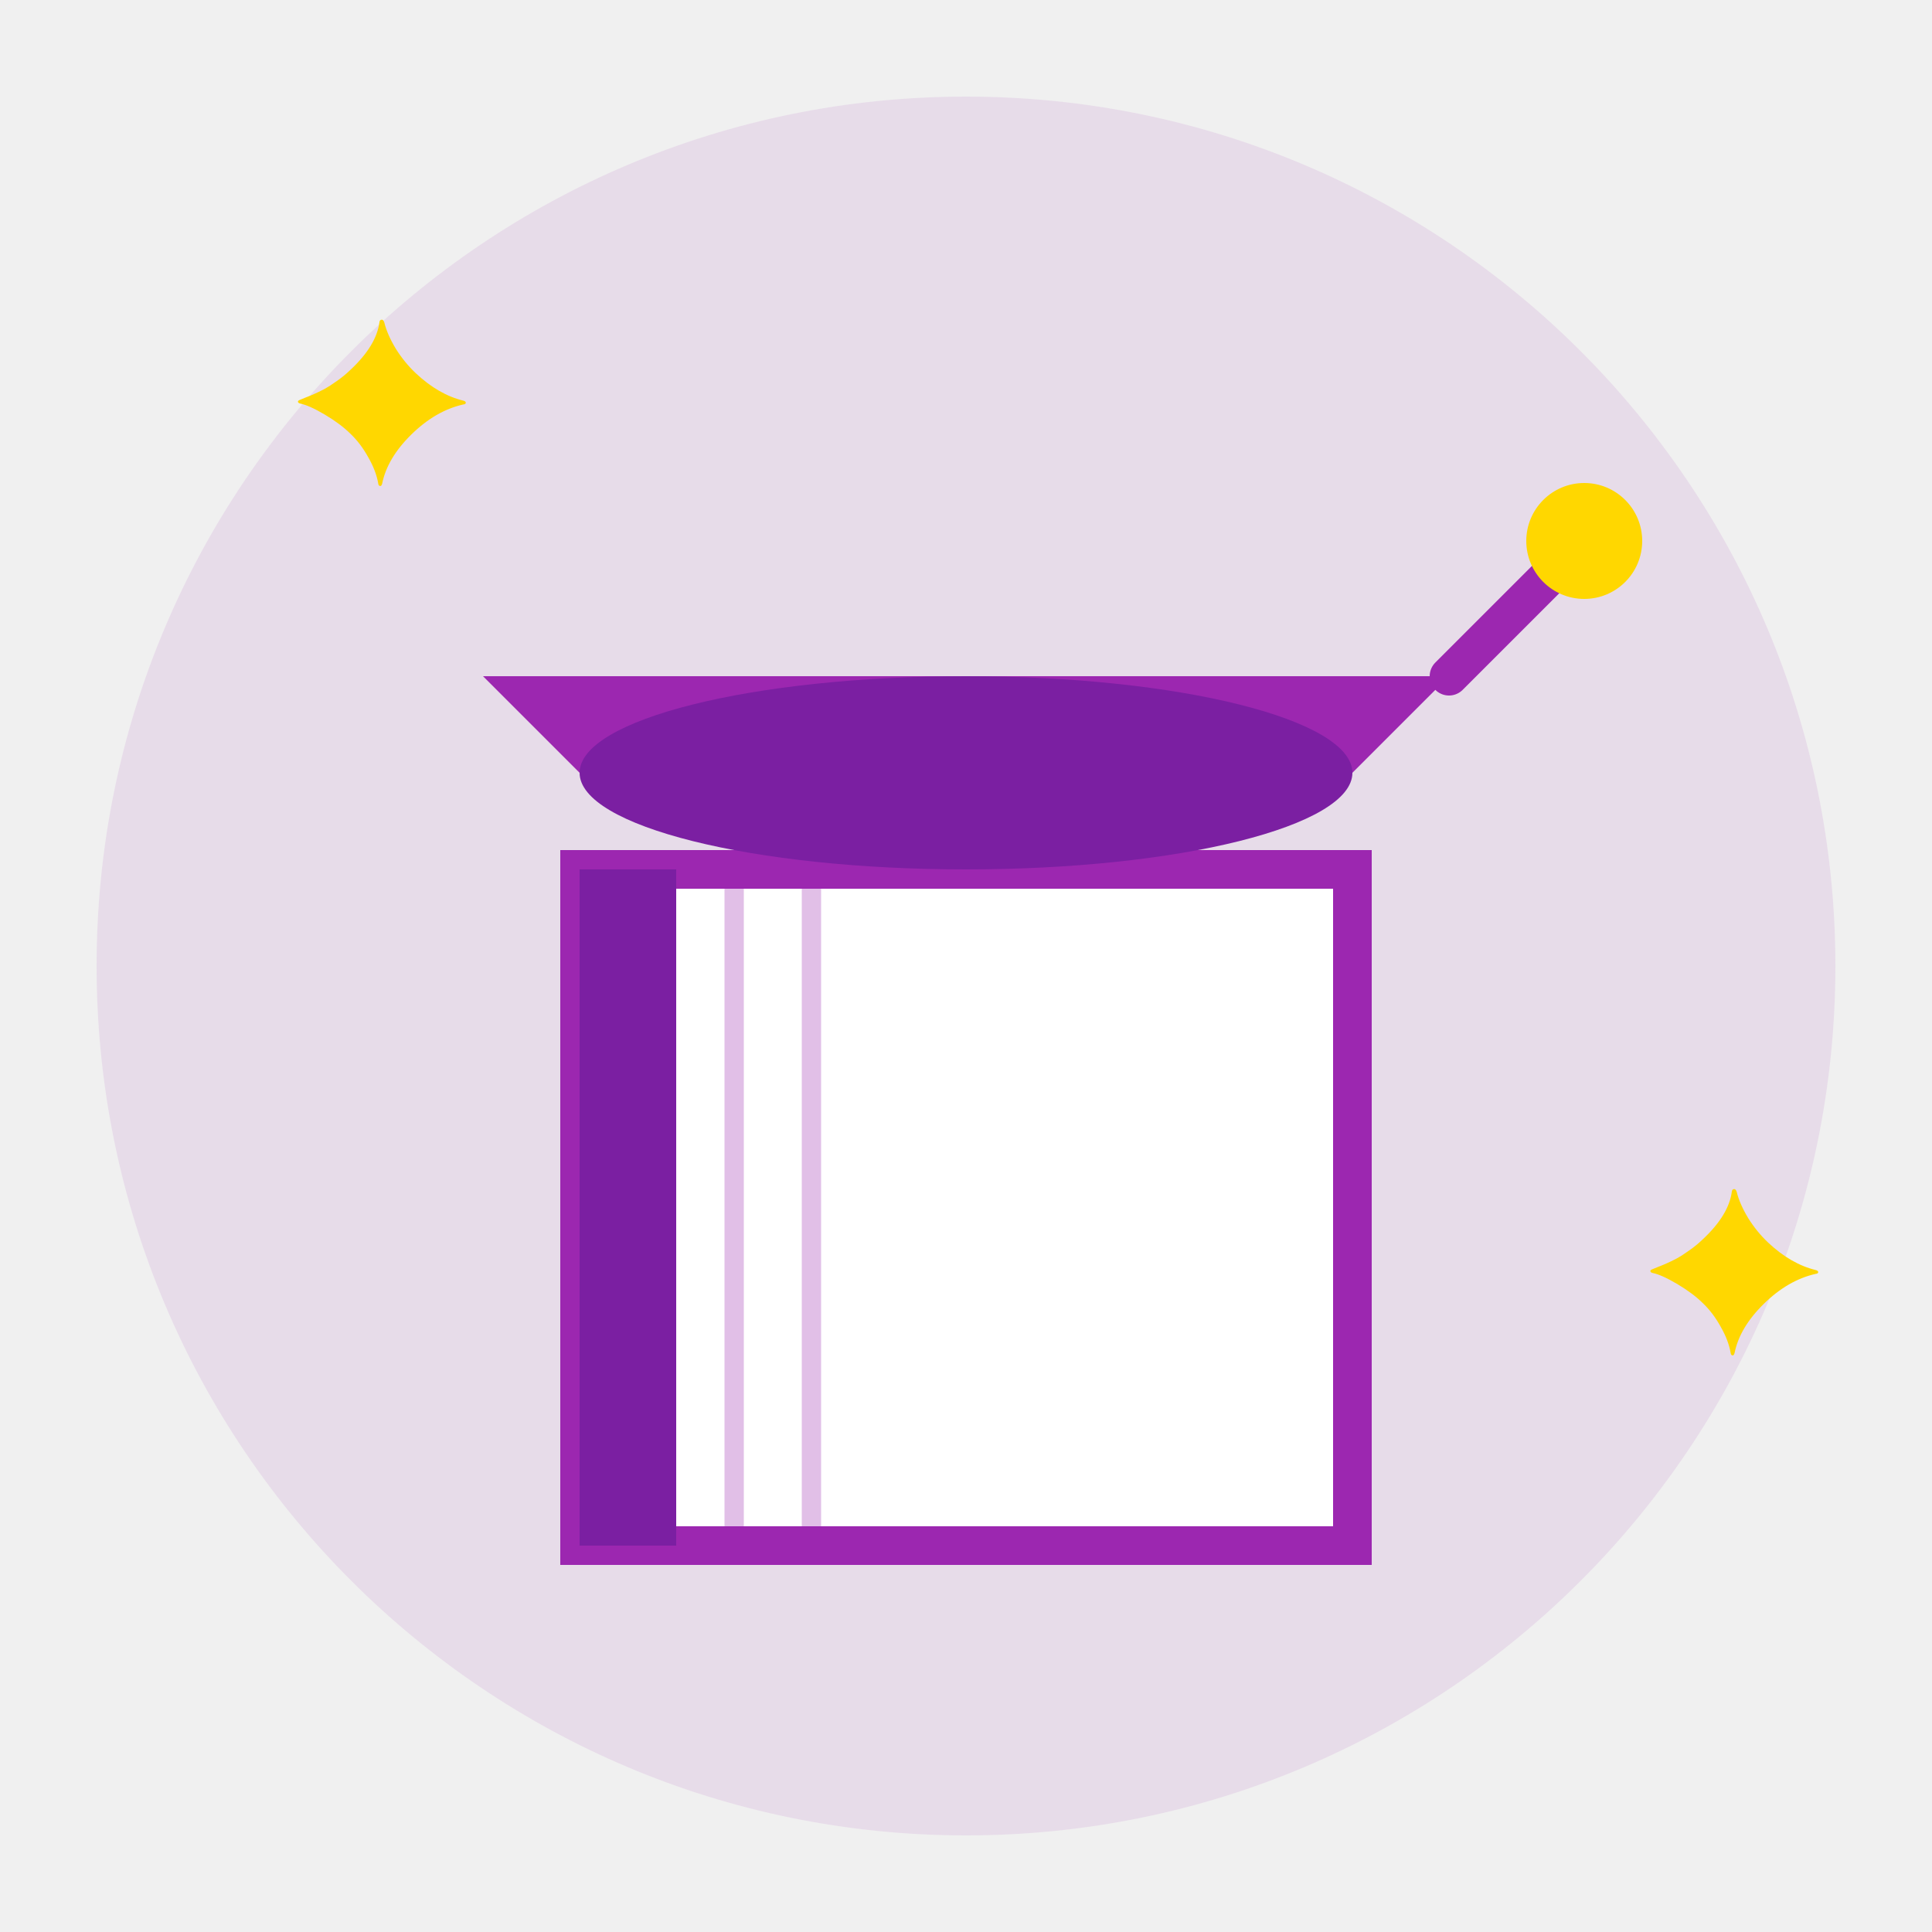
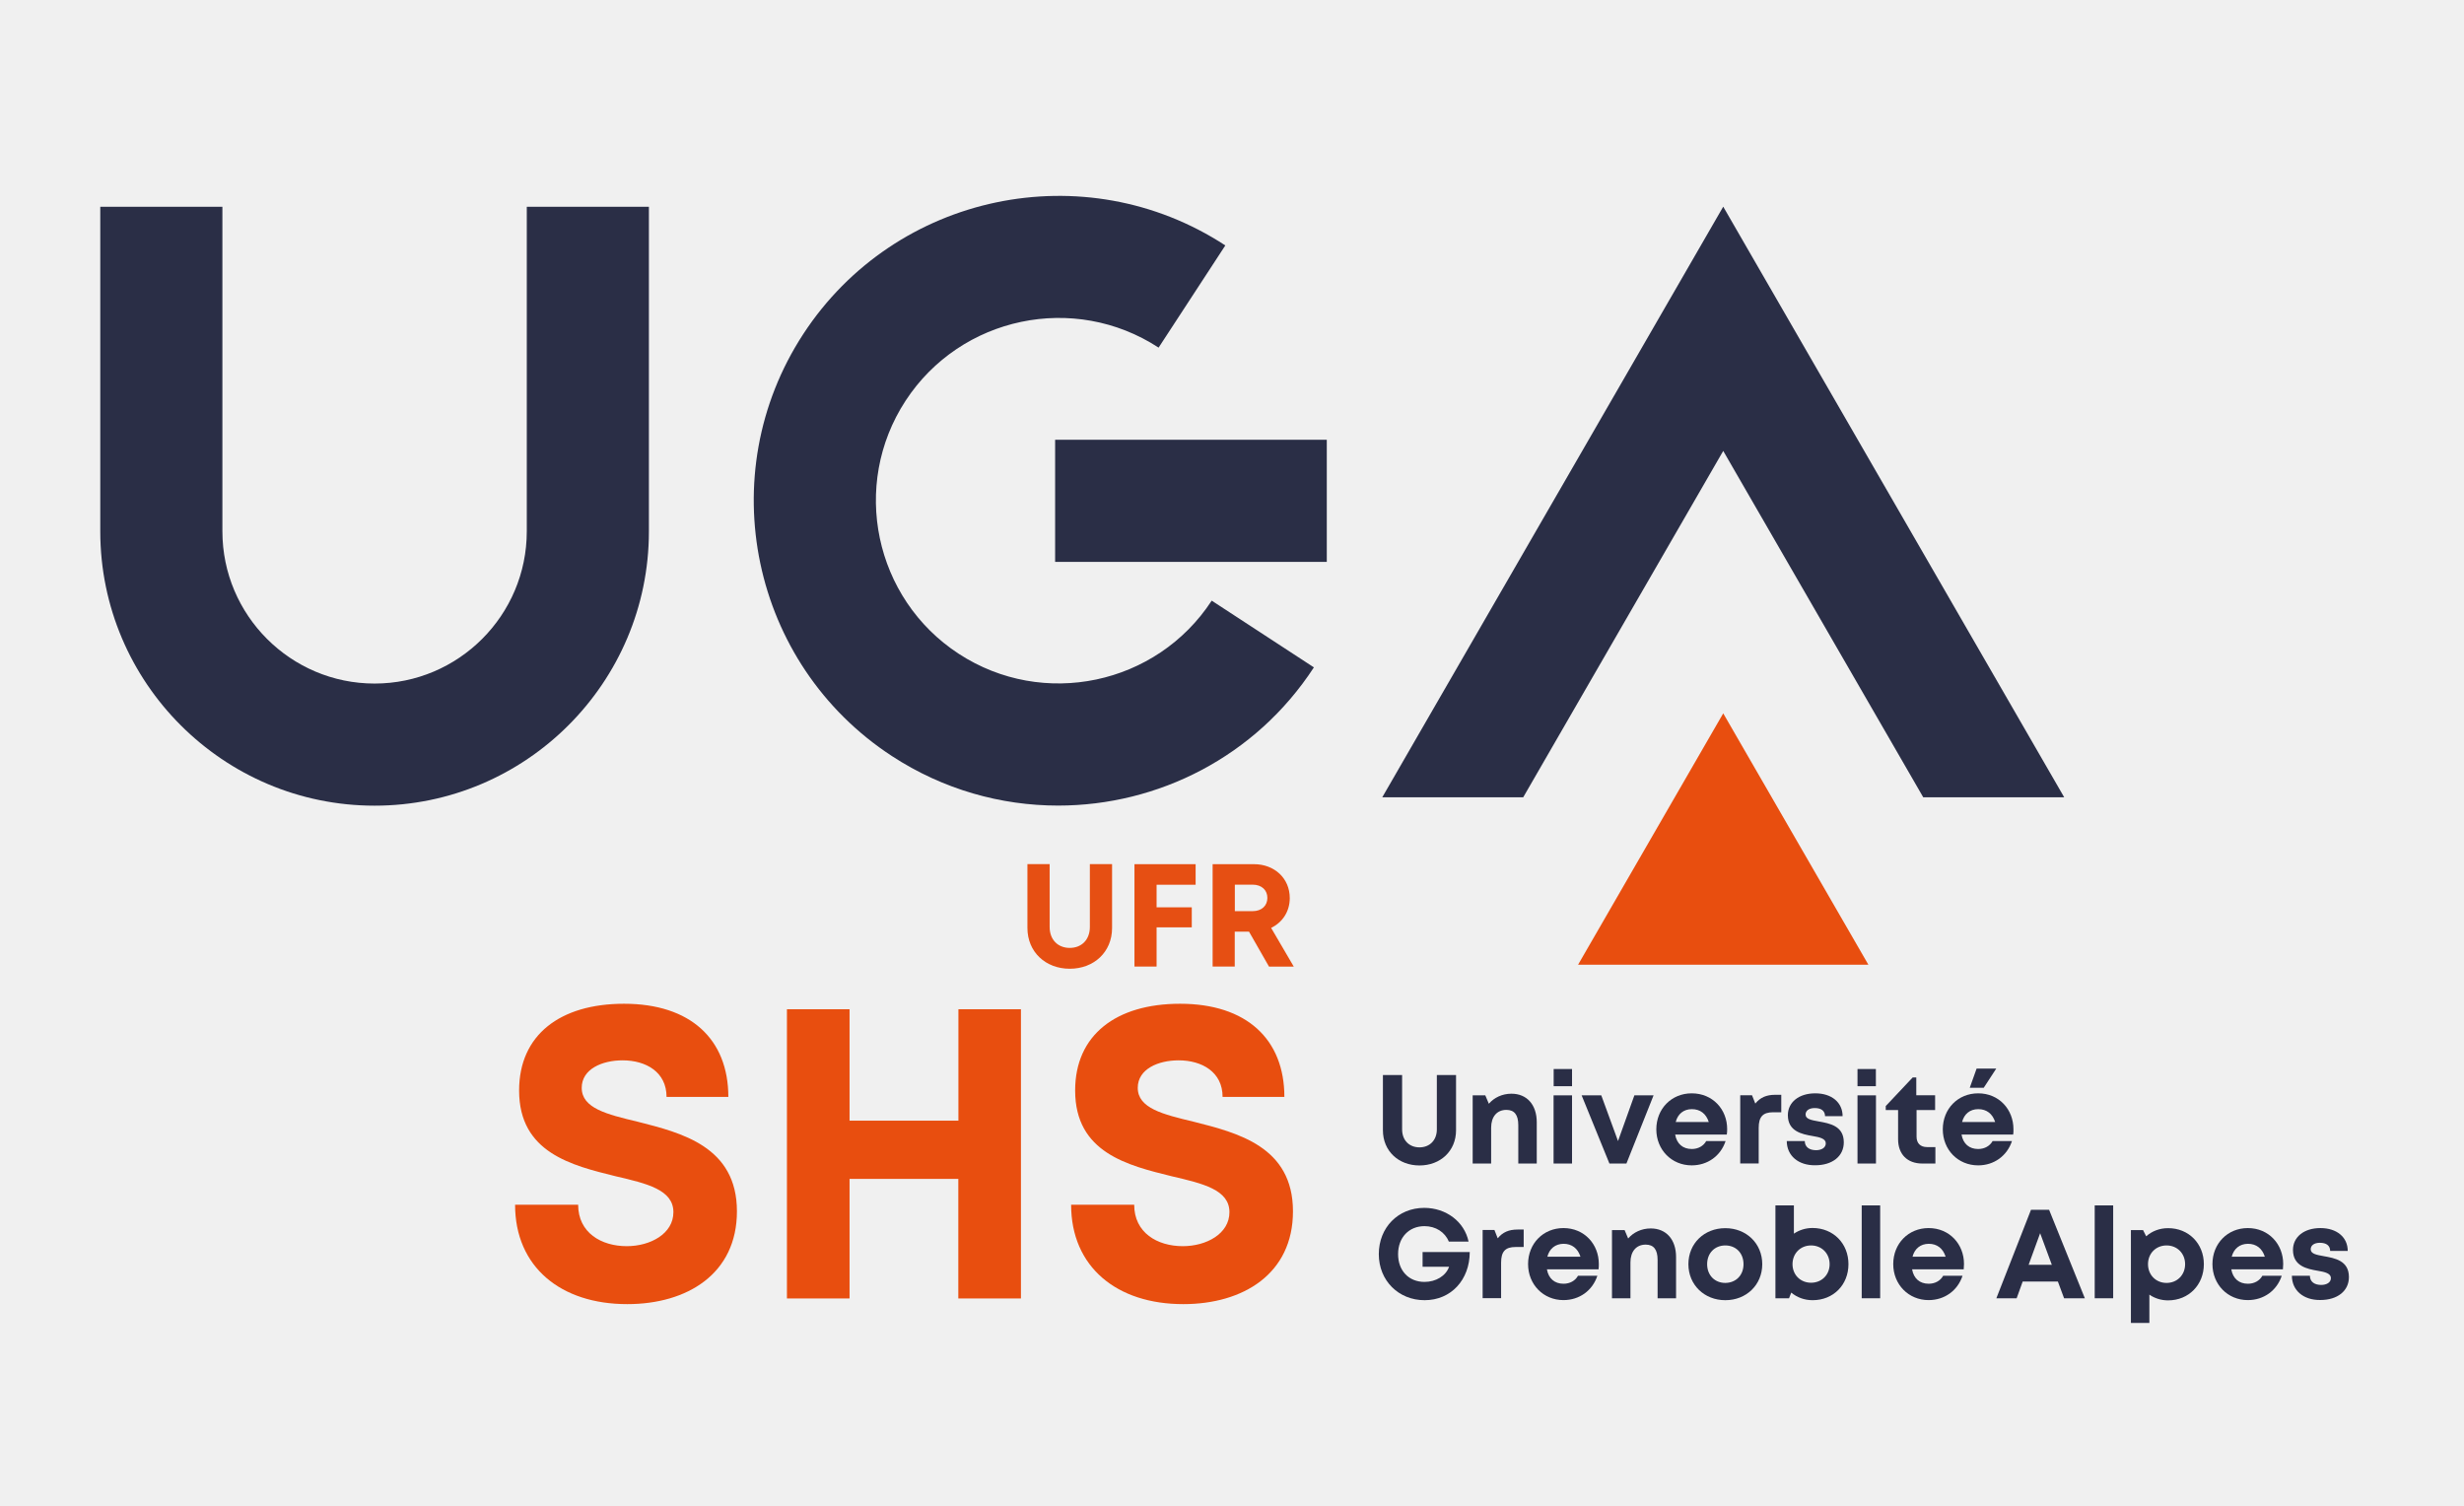
- <svg xmlns="http://www.w3.org/2000/svg" viewBox="0 0 100 100" width="100" height="100">
-   <circle cx="50" cy="50" r="45" fill="#9C27B0" opacity="0.1" />
-   <rect x="30" y="45" width="40" height="35" fill="#FFF" stroke="#9C27B0" stroke-width="2" />
-   <rect x="30" y="45" width="5" height="35" fill="#7B1FA2" />
-   <line x1="38" y1="45" x2="38" y2="80" stroke="#9C27B0" stroke-width="1" opacity="0.3" />
-   <line x1="42" y1="45" x2="42" y2="80" stroke="#9C27B0" stroke-width="1" opacity="0.3" />
-   <path d="M 25 35 L 75 35 L 70 40 L 30 40 Z" fill="#9C27B0" />
-   <ellipse cx="50" cy="40" rx="20" ry="5" fill="#7B1FA2" />
-   <line x1="75" y1="35" x2="82" y2="28" stroke="#9C27B0" stroke-width="2" stroke-linecap="round" />
-   <circle cx="82" cy="28" r="3" fill="#FFD700" />
-   <text x="15" y="25" font-size="12" fill="#FFD700">✦</text>
-   <text x="85" y="70" font-size="12" fill="#FFD700">✦</text>
+ <svg xmlns="http://www.w3.org/2000/svg" version="1.1" id="Calque_2" x="0px" y="0px" viewBox="0 0 269.56 164.75" style="enable-background:new 0 0 269.56 164.75;" xml:space="preserve">
+   <style type="text/css">
+ 	.st0{fill:#2A2E46;}
+ 	.st1{fill:#E84E0F;}
+ 	.st2{fill:#E64F13;}
+ 	</style>
+   <g>
+     <g>
+       <path class="st0" d="M40.98,88.14c-16.55,0-30.01-13.46-30.01-30.01V22.62h13.36v35.51c0,9.18,7.47,16.65,16.65,16.65    s16.65-7.47,16.65-16.65V22.62h13.36v35.51C70.99,74.68,57.53,88.14,40.98,88.14z" />
+       <g>
+         <polygon class="st0" points="188.52,49.33 210.4,87.22 225.82,87.22 188.52,22.61 151.22,87.22 166.64,87.22    " />
+       </g>
+       <path class="st0" d="M115.76,88.13c-6.25,0-12.57-1.75-18.19-5.42c-15.4-10.06-19.75-30.77-9.69-46.17    c10.06-15.4,30.77-19.75,46.17-9.69l-7.3,11.18c-9.23-6.03-21.65-3.42-27.68,5.81c-6.03,9.23-3.42,21.65,5.81,27.68    c9.23,6.03,21.65,3.42,27.68-5.81l11.18,7.3C137.35,82.81,126.66,88.13,115.76,88.13z" />
+       <rect x="115.43" y="48.11" class="st0" width="29.72" height="13.36" />
+       <g>
+         <polygon class="st1" points="188.52,78.04 172.64,105.54 204.4,105.54    " />
+       </g>
+     </g>
+     <g>
+       <g>
+         <path class="st2" d="M112.4,101.52v-6.99h2.43v6.88c0,1.4,0.91,2.29,2.2,2.29c1.29,0,2.2-0.89,2.2-2.29v-6.88h2.43v6.99     c0,2.63-1.98,4.46-4.63,4.46C114.39,105.98,112.4,104.15,112.4,101.52z" />
+         <path class="st2" d="M126.53,96.79v2.47h3.85v2.19h-3.85v4.29h-2.42v-11.2h6.69v2.25H126.53z" />
+         <path class="st2" d="M136.64,101.92h-1.56v3.82h-2.42v-11.2h4.52c2.24,0,3.92,1.54,3.92,3.71c0,1.47-0.8,2.66-2.04,3.26     l2.48,4.24h-2.71L136.64,101.92z M135.09,99.68h1.94c1.01,0,1.62-0.61,1.62-1.45c0-0.84-0.61-1.45-1.62-1.45h-1.94V99.68z" />
+       </g>
+     </g>
+     <g>
+       <path class="st0" d="M151.29,123.65v-6.04h2.1v5.94c0,1.21,0.79,1.97,1.9,1.97c1.11,0,1.9-0.77,1.9-1.97v-5.94h2.1v6.04    c0,2.27-1.71,3.85-4,3.85C153,127.5,151.29,125.92,151.29,123.65z" />
+       <path class="st0" d="M168.12,122.77v4.52h-2.02v-4.2c0-1.13-0.43-1.67-1.3-1.67c-1.04,0-1.67,0.75-1.67,1.95v3.92h-2.02v-7.46    h1.38l0.39,0.92c0.57-0.67,1.46-1.1,2.47-1.1C167.06,119.65,168.12,120.88,168.12,122.77z" />
+       <path class="st0" d="M169.96,119.83h2.02v7.46h-2.02V119.83z M169.97,116.95h2.01v1.88h-2.01V116.95z" />
+       <path class="st0" d="M180.9,119.83l-2.97,7.46h-1.86l-3.04-7.46h2.15l1.83,5l1.79-5H180.9z" />
+       <path class="st0" d="M188.95,123.53c0,0.2-0.01,0.39-0.04,0.59h-5.65c0.18,1.02,0.85,1.58,1.82,1.58c0.7,0,1.28-0.33,1.58-0.87    h2.12c-0.54,1.63-1.97,2.66-3.71,2.66c-2.2,0-3.87-1.71-3.87-3.94c0-2.25,1.66-3.94,3.87-3.94    C187.38,119.61,188.96,121.38,188.95,123.53L188.95,123.53z M183.32,122.75h3.62c-0.29-0.91-0.94-1.41-1.85-1.41    C184.19,121.34,183.55,121.86,183.32,122.75z" />
+       <path class="st0" d="M194.87,119.78v1.9h-0.88c-1.14,0-1.59,0.5-1.59,1.72v3.88h-2.02v-7.46h1.29l0.36,0.91    c0.53-0.66,1.21-0.96,2.17-0.96H194.87z" />
+       <path class="st0" d="M195.47,124.83h1.97c0.01,0.67,0.52,1,1.24,1c0.56,0,1.06-0.25,1.06-0.75c0-0.51-0.65-0.67-1.44-0.8    c-1.19-0.2-2.71-0.52-2.71-2.28c0-1.41,1.2-2.39,3-2.39c1.8,0,2.99,1,2.99,2.5h-1.92c-0.01-0.59-0.42-0.89-1.13-0.89    c-0.63,0-1,0.29-1,0.71c0,0.5,0.64,0.61,1.41,0.75c1.22,0.22,2.77,0.48,2.77,2.29c0,1.52-1.25,2.51-3.13,2.51    C196.73,127.5,195.48,126.43,195.47,124.83z" />
+       <path class="st0" d="M203.21,119.83h2.02v7.46h-2.02V119.83z M203.21,116.95h2.01v1.88h-2.01V116.95z" />
+       <path class="st0" d="M211.73,125.49v1.8h-1.43c-1.64,0-2.65-1.01-2.65-2.67v-3.18h-1.35v-0.44l2.95-3.13h0.39v1.95h2.06v1.62    h-2.03v2.91c0,0.72,0.42,1.14,1.15,1.14H211.73z" />
+       <path class="st0" d="M220.24,124.12h-5.65c0.18,1.02,0.85,1.58,1.82,1.58c0.7,0,1.28-0.33,1.58-0.87h2.12    c-0.54,1.63-1.97,2.66-3.7,2.66c-2.21,0-3.87-1.71-3.87-3.94c0-2.25,1.66-3.94,3.87-3.94c2.29,0,3.86,1.77,3.86,3.92    C220.28,123.73,220.27,123.93,220.24,124.12z M214.65,122.75h3.62c-0.29-0.91-0.94-1.41-1.85-1.41    C215.52,121.34,214.88,121.86,214.65,122.75z M217.02,119h-1.53l0.75-2.1h2.15L217.02,119z" />
+       <path class="st0" d="M160.79,136.98c-0.01,3.03-2.04,5.26-4.94,5.26c-2.85,0-5.01-2.14-5.01-5.04c0-2.9,2.11-5.06,4.97-5.06    c2.4,0,4.4,1.52,4.85,3.69h-2.16c-0.42-1.04-1.44-1.69-2.66-1.69c-1.71,0-2.89,1.25-2.89,3.06c0,1.79,1.15,3.04,2.89,3.04    c1.25,0,2.34-0.66,2.69-1.66h-2.9v-1.61H160.79z" />
+       <path class="st0" d="M166.69,134.52v1.9h-0.88c-1.14,0-1.59,0.5-1.59,1.72v3.88h-2.02v-7.46h1.29l0.36,0.91    c0.53-0.66,1.21-0.96,2.17-0.96H166.69z" />
+       <path class="st0" d="M174.88,138.86h-5.65c0.18,1.02,0.85,1.58,1.82,1.58c0.7,0,1.28-0.33,1.58-0.87h2.12    c-0.54,1.63-1.97,2.66-3.71,2.66c-2.2,0-3.87-1.71-3.87-3.94c0-2.25,1.66-3.94,3.87-3.94c2.29,0,3.87,1.77,3.87,3.92    C174.92,138.47,174.9,138.67,174.88,138.86z M169.28,137.48h3.62c-0.29-0.91-0.94-1.41-1.85-1.41    C170.15,136.08,169.51,136.6,169.28,137.48z" />
+       <path class="st0" d="M183.36,137.51v4.52h-2.02v-4.2c0-1.13-0.43-1.67-1.3-1.67c-1.04,0-1.67,0.75-1.67,1.95v3.92h-2.02v-7.46    h1.38l0.39,0.92c0.57-0.67,1.46-1.1,2.47-1.1C182.3,134.39,183.36,135.62,183.36,137.51z" />
+       <path class="st0" d="M184.71,138.3c0-2.26,1.72-3.94,4.04-3.94c2.3,0,4.04,1.68,4.04,3.94c0,2.25-1.73,3.94-4.04,3.94    C186.44,142.24,184.71,140.55,184.71,138.3z M190.74,138.3c0-1.21-0.83-2.05-1.99-2.05c-1.16,0-1.99,0.84-1.99,2.05    s0.83,2.05,1.99,2.05C189.91,140.34,190.74,139.51,190.74,138.3z" />
+       <path class="st0" d="M202.22,138.3c0,2.26-1.65,3.94-3.92,3.94c-0.91,0-1.71-0.31-2.34-0.83l-0.24,0.62h-1.49v-10.16h2.02v3.09    c0.58-0.39,1.28-0.62,2.05-0.62C200.57,134.35,202.22,136.04,202.22,138.3z M200.16,138.3c0-1.17-0.86-2.05-2.03-2.05    s-2.03,0.88-2.03,2.05c0,1.16,0.86,2.03,2.03,2.03S200.16,139.46,200.16,138.3z" />
+       <path class="st0" d="M203.67,131.87h2.02v10.16h-2.02V131.87z" />
+       <path class="st0" d="M214.83,138.86h-5.65c0.18,1.02,0.85,1.58,1.82,1.58c0.7,0,1.28-0.33,1.58-0.87h2.12    c-0.54,1.63-1.97,2.66-3.71,2.66c-2.2,0-3.87-1.71-3.87-3.94c0-2.25,1.66-3.94,3.87-3.94c2.29,0,3.87,1.77,3.87,3.92    C214.86,138.47,214.85,138.67,214.83,138.86z M209.23,137.48h3.62c-0.29-0.91-0.94-1.41-1.85-1.41    C210.1,136.08,209.46,136.6,209.23,137.48z" />
+       <path class="st0" d="M225.13,140.2h-3.85l-0.66,1.83h-2.22l3.79-9.68h1.98l3.91,9.68h-2.27L225.13,140.2z M221.93,138.37h2.54    l-1.28-3.46L221.93,138.37z" />
+       <path class="st0" d="M229.16,131.87h2.02v10.16h-2.02V131.87z" />
+       <path class="st0" d="M241.1,138.3c0,2.26-1.66,3.96-3.91,3.96c-0.77,0-1.48-0.23-2.05-0.63v3.1h-2.02v-10.16h1.33l0.34,0.68    c0.63-0.56,1.46-0.89,2.39-0.89C239.43,134.35,241.1,136.04,241.1,138.3z M239.05,138.3c0-1.17-0.86-2.05-2.03-2.05    s-2.03,0.88-2.03,2.05c0,1.17,0.86,2.05,2.03,2.05S239.05,139.47,239.05,138.3z" />
+       <path class="st0" d="M249.75,138.86h-5.65c0.18,1.02,0.85,1.58,1.82,1.58c0.7,0,1.28-0.33,1.58-0.87h2.12    c-0.54,1.63-1.97,2.66-3.71,2.66c-2.2,0-3.87-1.71-3.87-3.94c0-2.25,1.66-3.94,3.87-3.94c2.29,0,3.87,1.77,3.87,3.92    C249.78,138.47,249.77,138.67,249.75,138.86z M244.15,137.48h3.62c-0.29-0.91-0.94-1.41-1.85-1.41    C245.02,136.08,244.38,136.6,244.15,137.48z" />
+       <path class="st0" d="M250.73,139.57h1.97c0.01,0.67,0.52,1,1.24,1c0.56,0,1.06-0.25,1.06-0.75c0-0.51-0.65-0.67-1.44-0.8    c-1.19-0.2-2.71-0.52-2.71-2.28c0-1.41,1.2-2.39,3-2.39c1.8,0,2.99,1,2.99,2.5h-1.92c-0.01-0.59-0.42-0.89-1.13-0.89    c-0.63,0-1,0.29-1,0.71c0,0.5,0.64,0.61,1.41,0.75c1.22,0.22,2.77,0.48,2.77,2.29c0,1.52-1.25,2.51-3.13,2.51    C251.99,142.24,250.74,141.17,250.73,139.57z" />
+     </g>
+     <g>
+       <path class="st1" d="M56.35,131.8h6.9c0,3.06,2.53,4.53,5.32,4.53c2.58,0,5.1-1.36,5.1-3.72c0-2.45-2.88-3.13-6.32-3.93    c-4.77-1.18-10.56-2.56-10.56-9.38c0-6.07,4.47-9.49,11.48-9.49c7.27,0,11.41,3.88,11.41,10.19h-6.76c0-2.72-2.25-4-4.81-4    c-2.22,0-4.47,0.94-4.47,3.01c0,2.23,2.75,2.9,6.1,3.7c4.82,1.22,10.88,2.72,10.88,9.81c0,6.83-5.44,10.15-11.99,10.15    C61.35,142.68,56.35,138.6,56.35,131.8z" />
+       <path class="st1" d="M111.69,110.41v31.64h-6.85v-13.08H92.94v13.08h-6.85v-31.64h6.85v12.19h11.91v-12.19H111.69z" />
+       <path class="st1" d="M117.18,131.8h6.9c0,3.06,2.53,4.53,5.32,4.53c2.58,0,5.1-1.36,5.1-3.72c0-2.45-2.88-3.13-6.32-3.93    c-4.77-1.18-10.56-2.56-10.56-9.38c0-6.07,4.47-9.49,11.48-9.49c7.27,0,11.41,3.88,11.41,10.19h-6.76c0-2.72-2.25-4-4.81-4    c-2.22,0-4.47,0.94-4.47,3.01c0,2.23,2.75,2.9,6.1,3.7c4.82,1.22,10.88,2.72,10.88,9.81c0,6.83-5.44,10.15-11.99,10.15    C122.18,142.68,117.18,138.6,117.18,131.8z" />
+     </g>
+   </g>
</svg>
